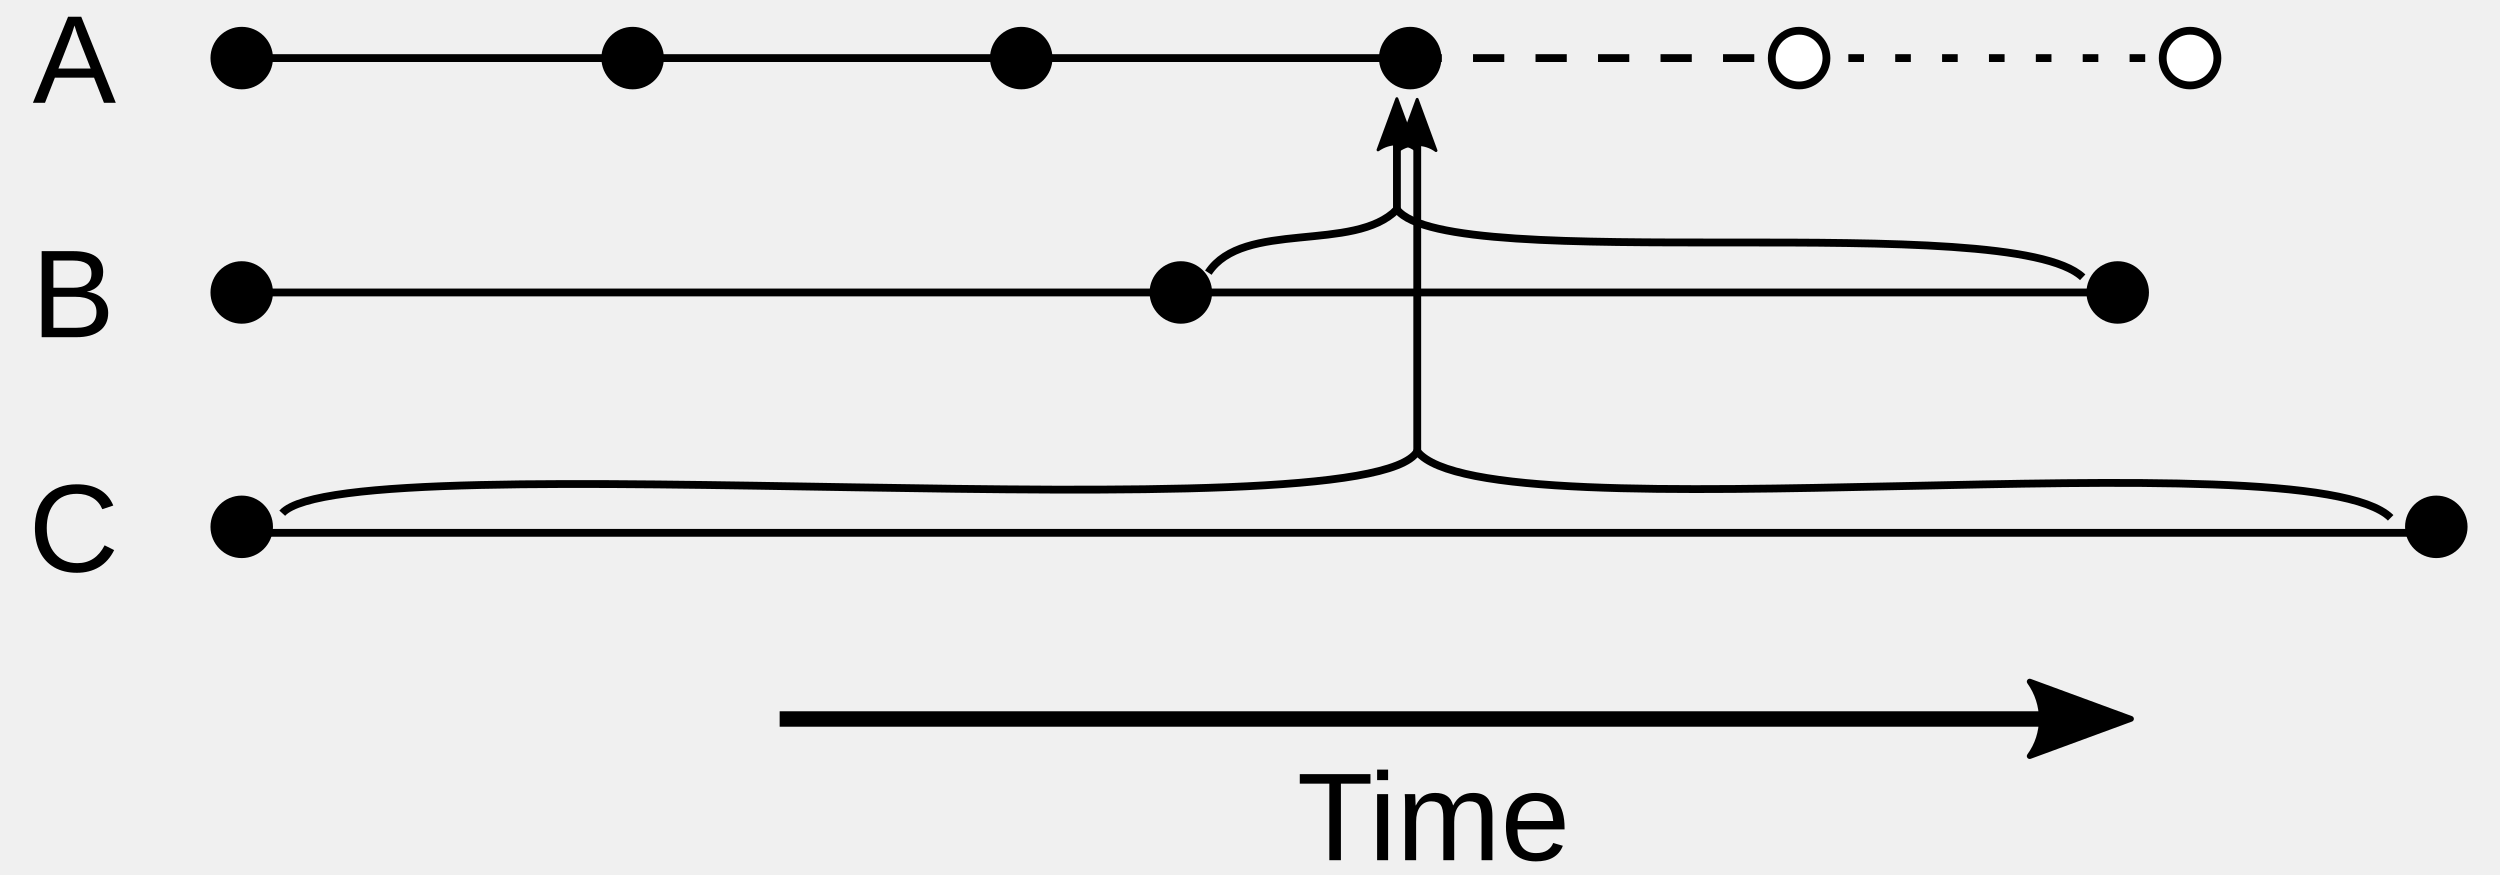
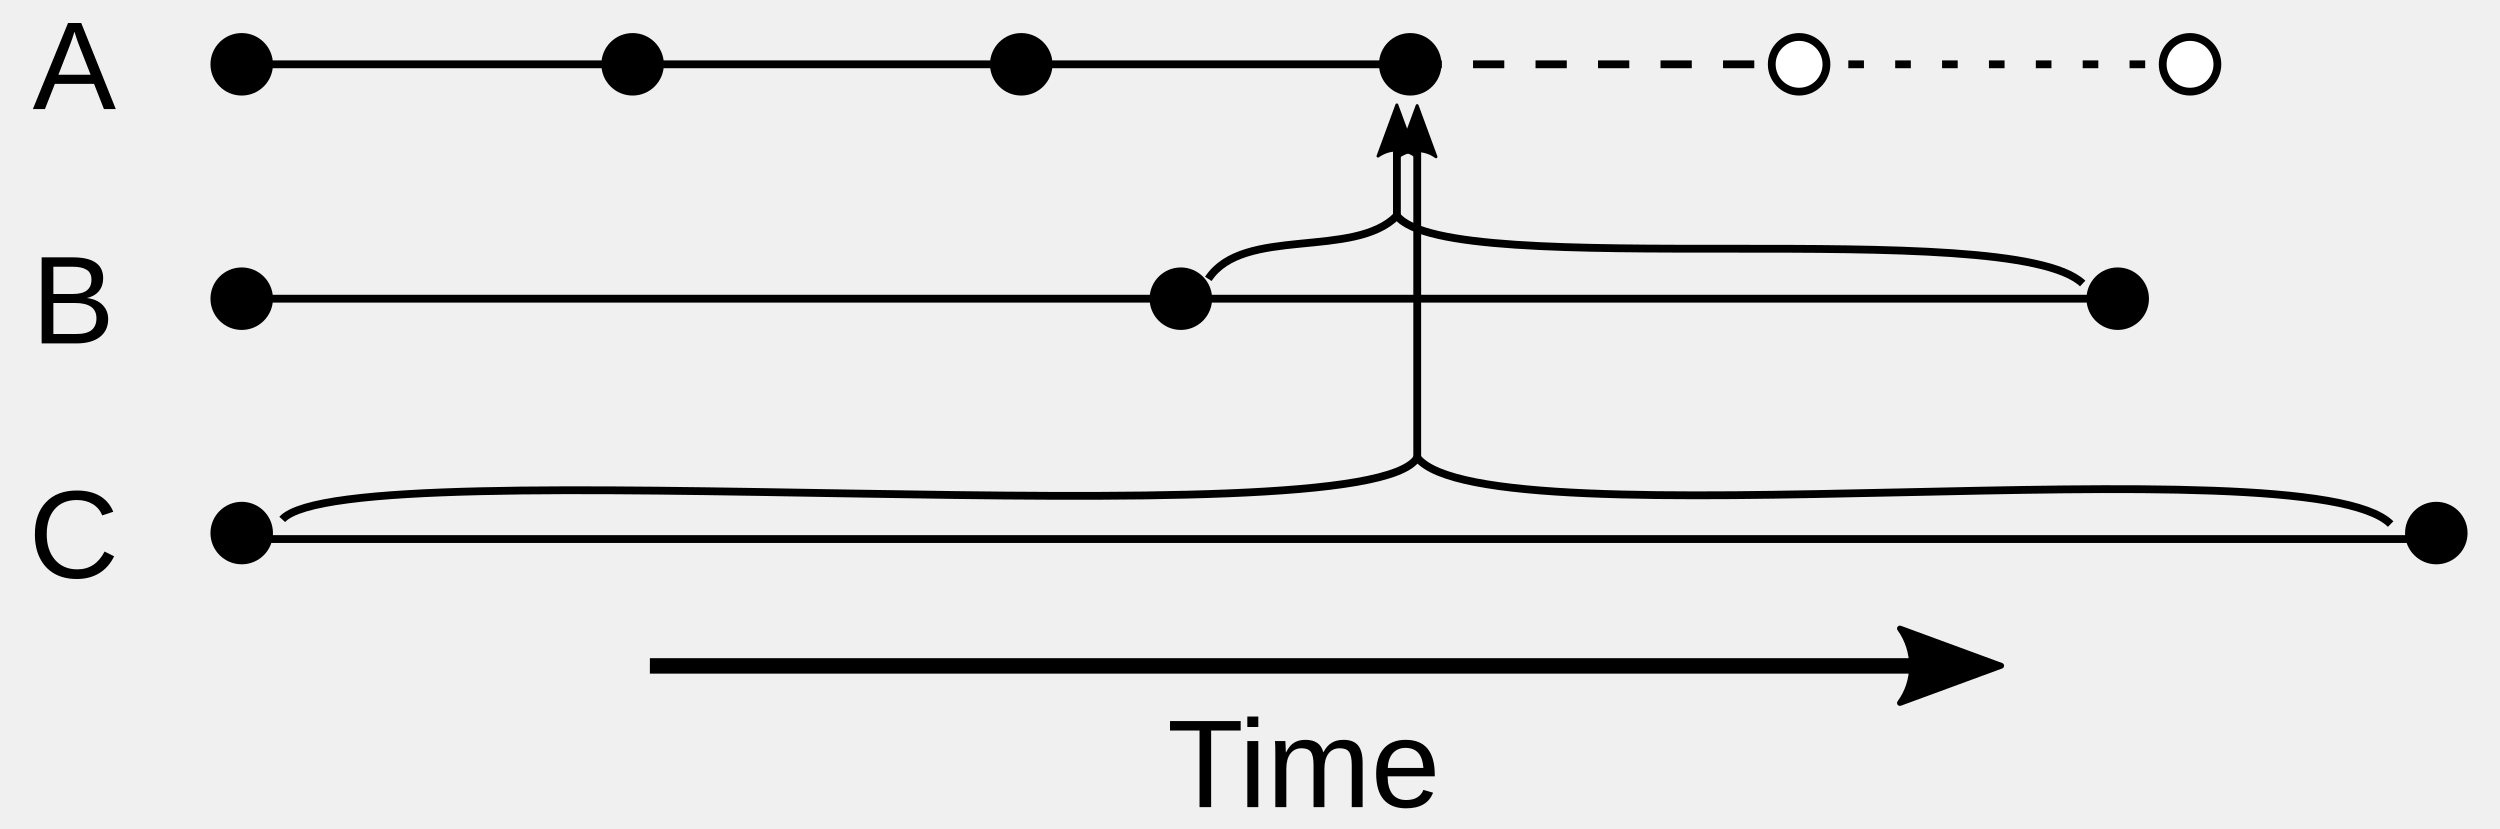
- <svg xmlns="http://www.w3.org/2000/svg" id="svg8" width="320" height="112" version="1.1" viewBox="0 0 320 112">
+ <svg xmlns="http://www.w3.org/2000/svg" id="svg8" width="960" height="318" version="1.1" viewBox="0 0 960 318">
  <defs id="defs25">
    <marker id="marker2246" overflow="visible" orient="auto">
      <path id="path2244" transform="scale(-.6)" d="m8.719 4.034-10.926-4.018 10.926-4.018c-1.746 2.372-1.735 5.617 0 8.035z" fill-rule="evenodd" stroke="#000" stroke-linejoin="round" stroke-width=".625" />
    </marker>
    <marker id="marker2182" overflow="visible" orient="auto">
      <path id="path2180" transform="scale(-.6)" d="m8.719 4.034-10.926-4.018 10.926-4.018c-1.746 2.372-1.735 5.617 0 8.035z" fill-rule="evenodd" stroke="#000" stroke-linejoin="round" stroke-width=".625" />
    </marker>
    <marker id="Arrow2Mend" overflow="visible" orient="auto">
      <path id="path881" transform="scale(-.6)" d="m8.719 4.034-10.926-4.018 10.926-4.018c-1.746 2.372-1.735 5.617 0 8.035z" fill-rule="evenodd" stroke="#000" stroke-linejoin="round" stroke-width=".625" />
    </marker>
  </defs>
-   <g id="g2483" transform="translate(4.1572 1.7085)">
-     <circle id="path1305-2-2-3-31-2-6" cx="26.784" cy="35.727" r="4" stop-color="#000000" />
-     <circle id="path1305-2-2-3-31-2-9" cx="26.784" cy="65.727" r="4" stop-color="#000000" />
-     <circle id="path1305-2-2-3-31-2-7" cx="146.99" cy="35.727" r="4" stop-color="#000000" />
-     <circle id="path1305-2-2-3-31-2-5" cx="266.91" cy="35.727" r="4" stop-color="#000000" />
-     <circle id="path1305-2-2-3-31-2-94" cx="307.69" cy="65.727" r="4" stop-color="#000000" />
-     <circle id="path1305-2-2-3-31-1" cx="76.819" cy="5.727" r="4" stop-color="#000000" />
-     <circle id="path1305-2-2-3-31-2" cx="26.784" cy="5.727" r="4" stop-color="#000000" />
-     <circle id="path1305-2-2-3-31" cx="126.56" cy="5.727" r="4" stop-color="#000000" />
+   <g id="g755" transform="matrix(3 0 0 3 -.0065975 2.3898)">
+     <circle id="path1305-2-2-3-31-2-6" cx="30.941" cy="37.436" r="4" stop-color="#000000" />
+     <circle id="path1305-2-2-3-31-2-9" cx="30.941" cy="67.436" r="4" stop-color="#000000" />
+     <circle id="path1305-2-2-3-31-2-7" cx="151.15" cy="37.436" r="4" stop-color="#000000" />
+     <circle id="path1305-2-2-3-31-2-5" cx="271.07" cy="37.436" r="4" stop-color="#000000" />
+     <circle id="path1305-2-2-3-31-2-94" cx="311.85" cy="67.436" r="4" stop-color="#000000" />
+     <circle id="path1305-2-2-3-31-1" cx="80.976" cy="7.435" r="4" stop-color="#000000" />
+     <circle id="path1305-2-2-3-31-2" cx="30.941" cy="7.435" r="4" stop-color="#000000" />
+     <circle id="path1305-2-2-3-31" cx="130.72" cy="7.435" r="4" stop-color="#000000" />
    <g fill="none" stroke="#000">
-       <path id="path1274-4" d="m176.39 5.727h50.037" stroke-dasharray="4, 4" />
-       <path id="path1274-1" d="m27.825 66.494h280.25" />
-       <path id="path1274" d="m27.825 5.727h148.57" />
-       <path id="path852" d="m95.639 90.323h170.35" marker-end="url(#Arrow2Mend)" stroke-width="1.977" />
+       <path id="path1274-4" d="m180.55 7.435h50.037" stroke-dasharray="4, 4" />
+       <path id="path1274-1" d="m31.982 68.202h280.25" />
+       <path id="path1274" d="m31.982 7.435h148.57" />
+     </g>
+     <g id="g541" transform="translate(-16.61 -7.5932)">
+       <path id="path852" d="m99.796 92.032h170.35" fill="none" marker-end="url(#Arrow2Mend)" stroke="#000" stroke-width="1.977" />
+       <text id="text1164" x="166.013" y="110.104" font-family="Arial" font-size="16px" letter-spacing="0px" word-spacing="0px" style="line-height:1.25" xml:space="preserve">
+         <tspan id="tspan1162" x="166.013" y="110.104">Time</tspan>
+       </text>
    </g>
    <g font-family="Arial" font-size="16px" letter-spacing="0px" word-spacing="0px">
-       <text id="text1164" x="161.856" y="108.396" style="line-height:1.25" xml:space="preserve">
-         <tspan id="tspan1162" x="161.856" y="108.396">Time</tspan>
+       <text id="text1164-0-2" x="4.181" y="13.162" style="line-height:1.25" xml:space="preserve">
+         <tspan id="tspan1162-0-2" x="4.181" y="13.162">A</tspan>
      </text>
-       <text id="text1164-0-2" x="0.023" y="11.453" style="line-height:1.25" xml:space="preserve">
-         <tspan id="tspan1162-0-2" x="0.023" y="11.453">A</tspan>
+       <text id="text1164-0-2-3" x="4.02" y="43.162" style="line-height:1.25" xml:space="preserve">
+         <tspan id="tspan1162-0-2-3" x="4.02" y="43.162">B</tspan>
      </text>
-       <text id="text1164-0-2-3" x="-0.137" y="41.453" style="line-height:1.25" xml:space="preserve">
-         <tspan id="tspan1162-0-2-3" x="-0.137" y="41.453">B</tspan>
-       </text>
-       <text id="text1164-0-2-0" x="-0.5" y="71.453" style="line-height:1.25" xml:space="preserve">
-         <tspan id="tspan1162-0-2-7" x="-0.5" y="71.453">C</tspan>
+       <text id="text1164-0-2-0" x="3.657" y="73.162" style="line-height:1.25" xml:space="preserve">
+         <tspan id="tspan1162-0-2-7" x="3.657" y="73.162">C</tspan>
      </text>
    </g>
-     <path id="path1274-0" d="m27.825 35.727h239.08" fill="none" stroke="#000" />
-     <circle id="path1305-2-2-3" cx="176.35" cy="5.727" r="4" stop-color="#000000" />
-     <g stroke="#000">
+     <path id="path1274-0" d="m31.982 37.436h239.08" fill="none" stroke="#000" />
+     <circle id="path1305-2-2-3" cx="180.51" cy="7.435" r="4" stop-color="#000000" />
+     <g id="g38" transform="translate(4.1572,1.7085)" stroke="#000">
      <path id="path1274-4-1" d="m226.43 5.727h50.037" fill="none" stroke-dasharray="2, 4" />
      <circle id="path1305-2-2-3-3" cx="226.13" cy="5.727" r="3.5" fill="#fff" stop-color="#000000" stroke-linecap="round" stroke-linejoin="round" />
      <circle id="path1305-2-2-3-3-0" cx="276.17" cy="5.727" r="3.5" fill="#fff" stop-color="#000000" stroke-linecap="round" stroke-linejoin="round" />
    </g>
-     <g fill="none" stroke="#000">
+     <g id="g44" transform="translate(4.1572,1.7085)" fill="none" stroke="#000">
      <path id="path1692" d="m174.65 25.105v-12.859" marker-end="url(#marker2246)" />
      <path id="path1692-2" d="m177.25 56.066v-43.733" marker-end="url(#marker2182)" />
      <path id="path2404" d="m150.51 33.192c4.472-6.782 18.672-2.511 24.14-8.086 6.674 8.54 78.411-0.165 87.778 8.679" />
      <path id="path2404-5" d="m31.97 63.981c8.45-9.294 138.76 3.105 145.28-7.914 8.977 11.261 113.77-2.221 124.6 8.507" />
    </g>
  </g>
</svg>
